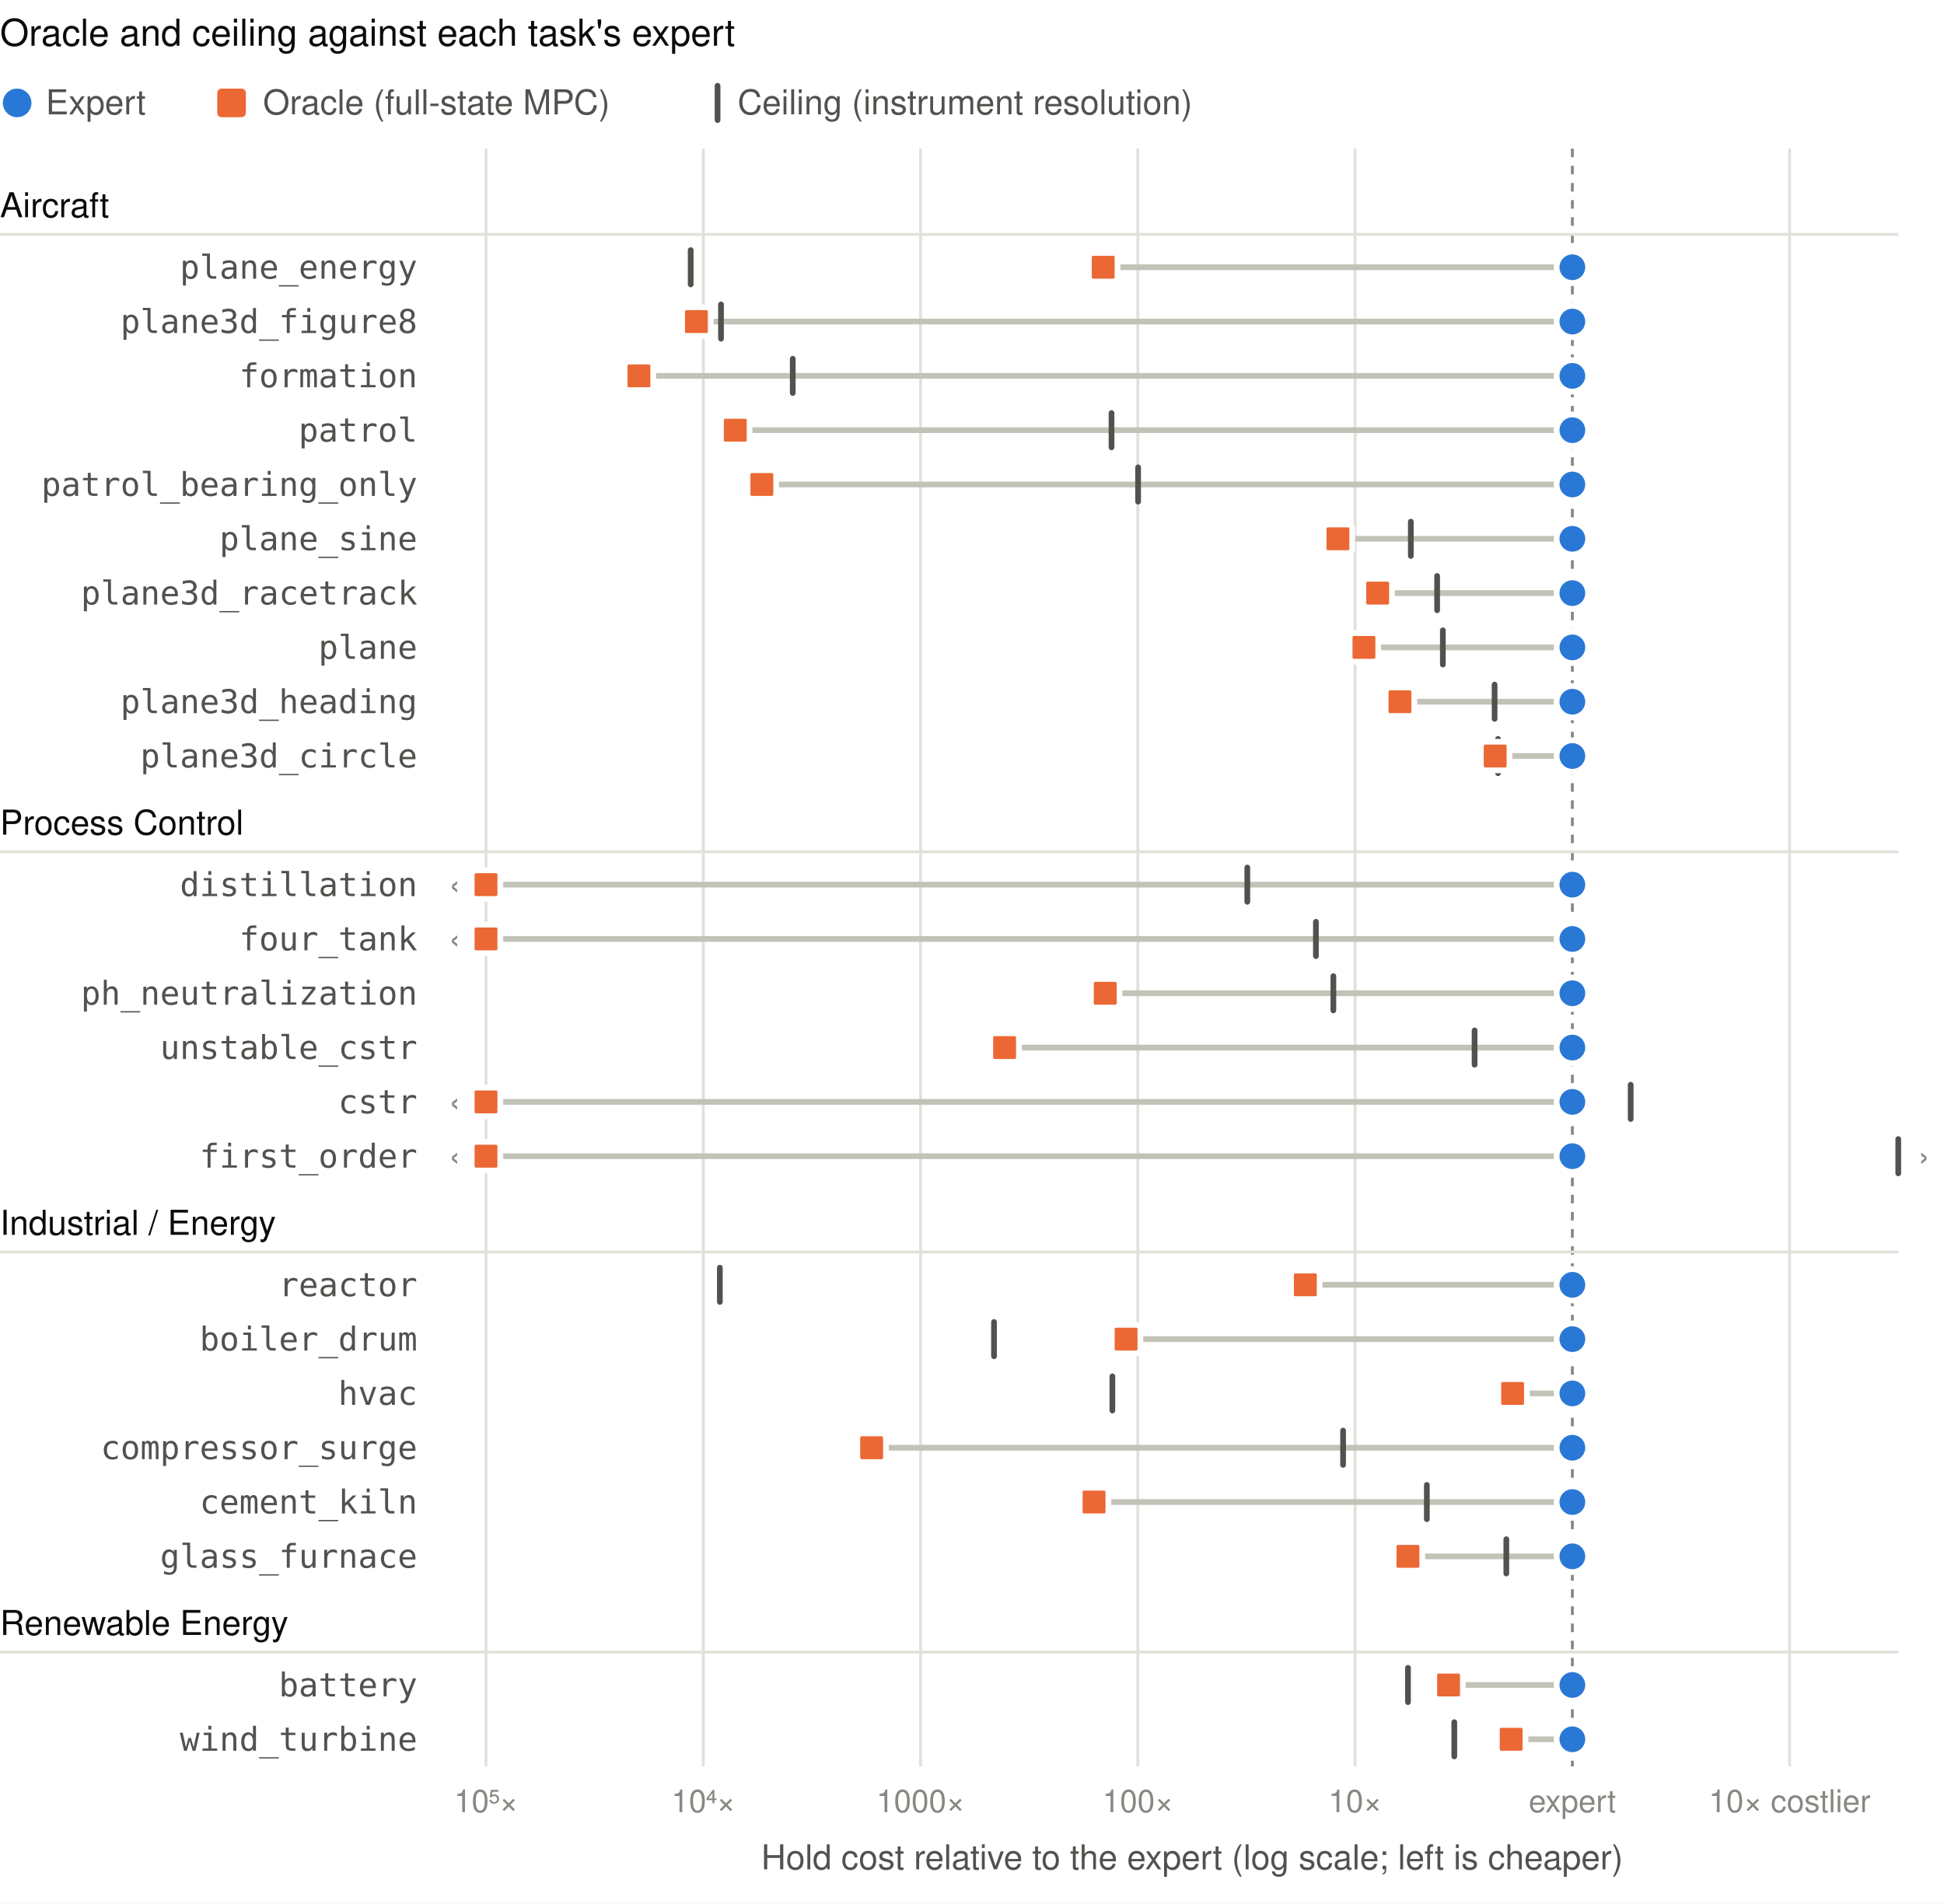
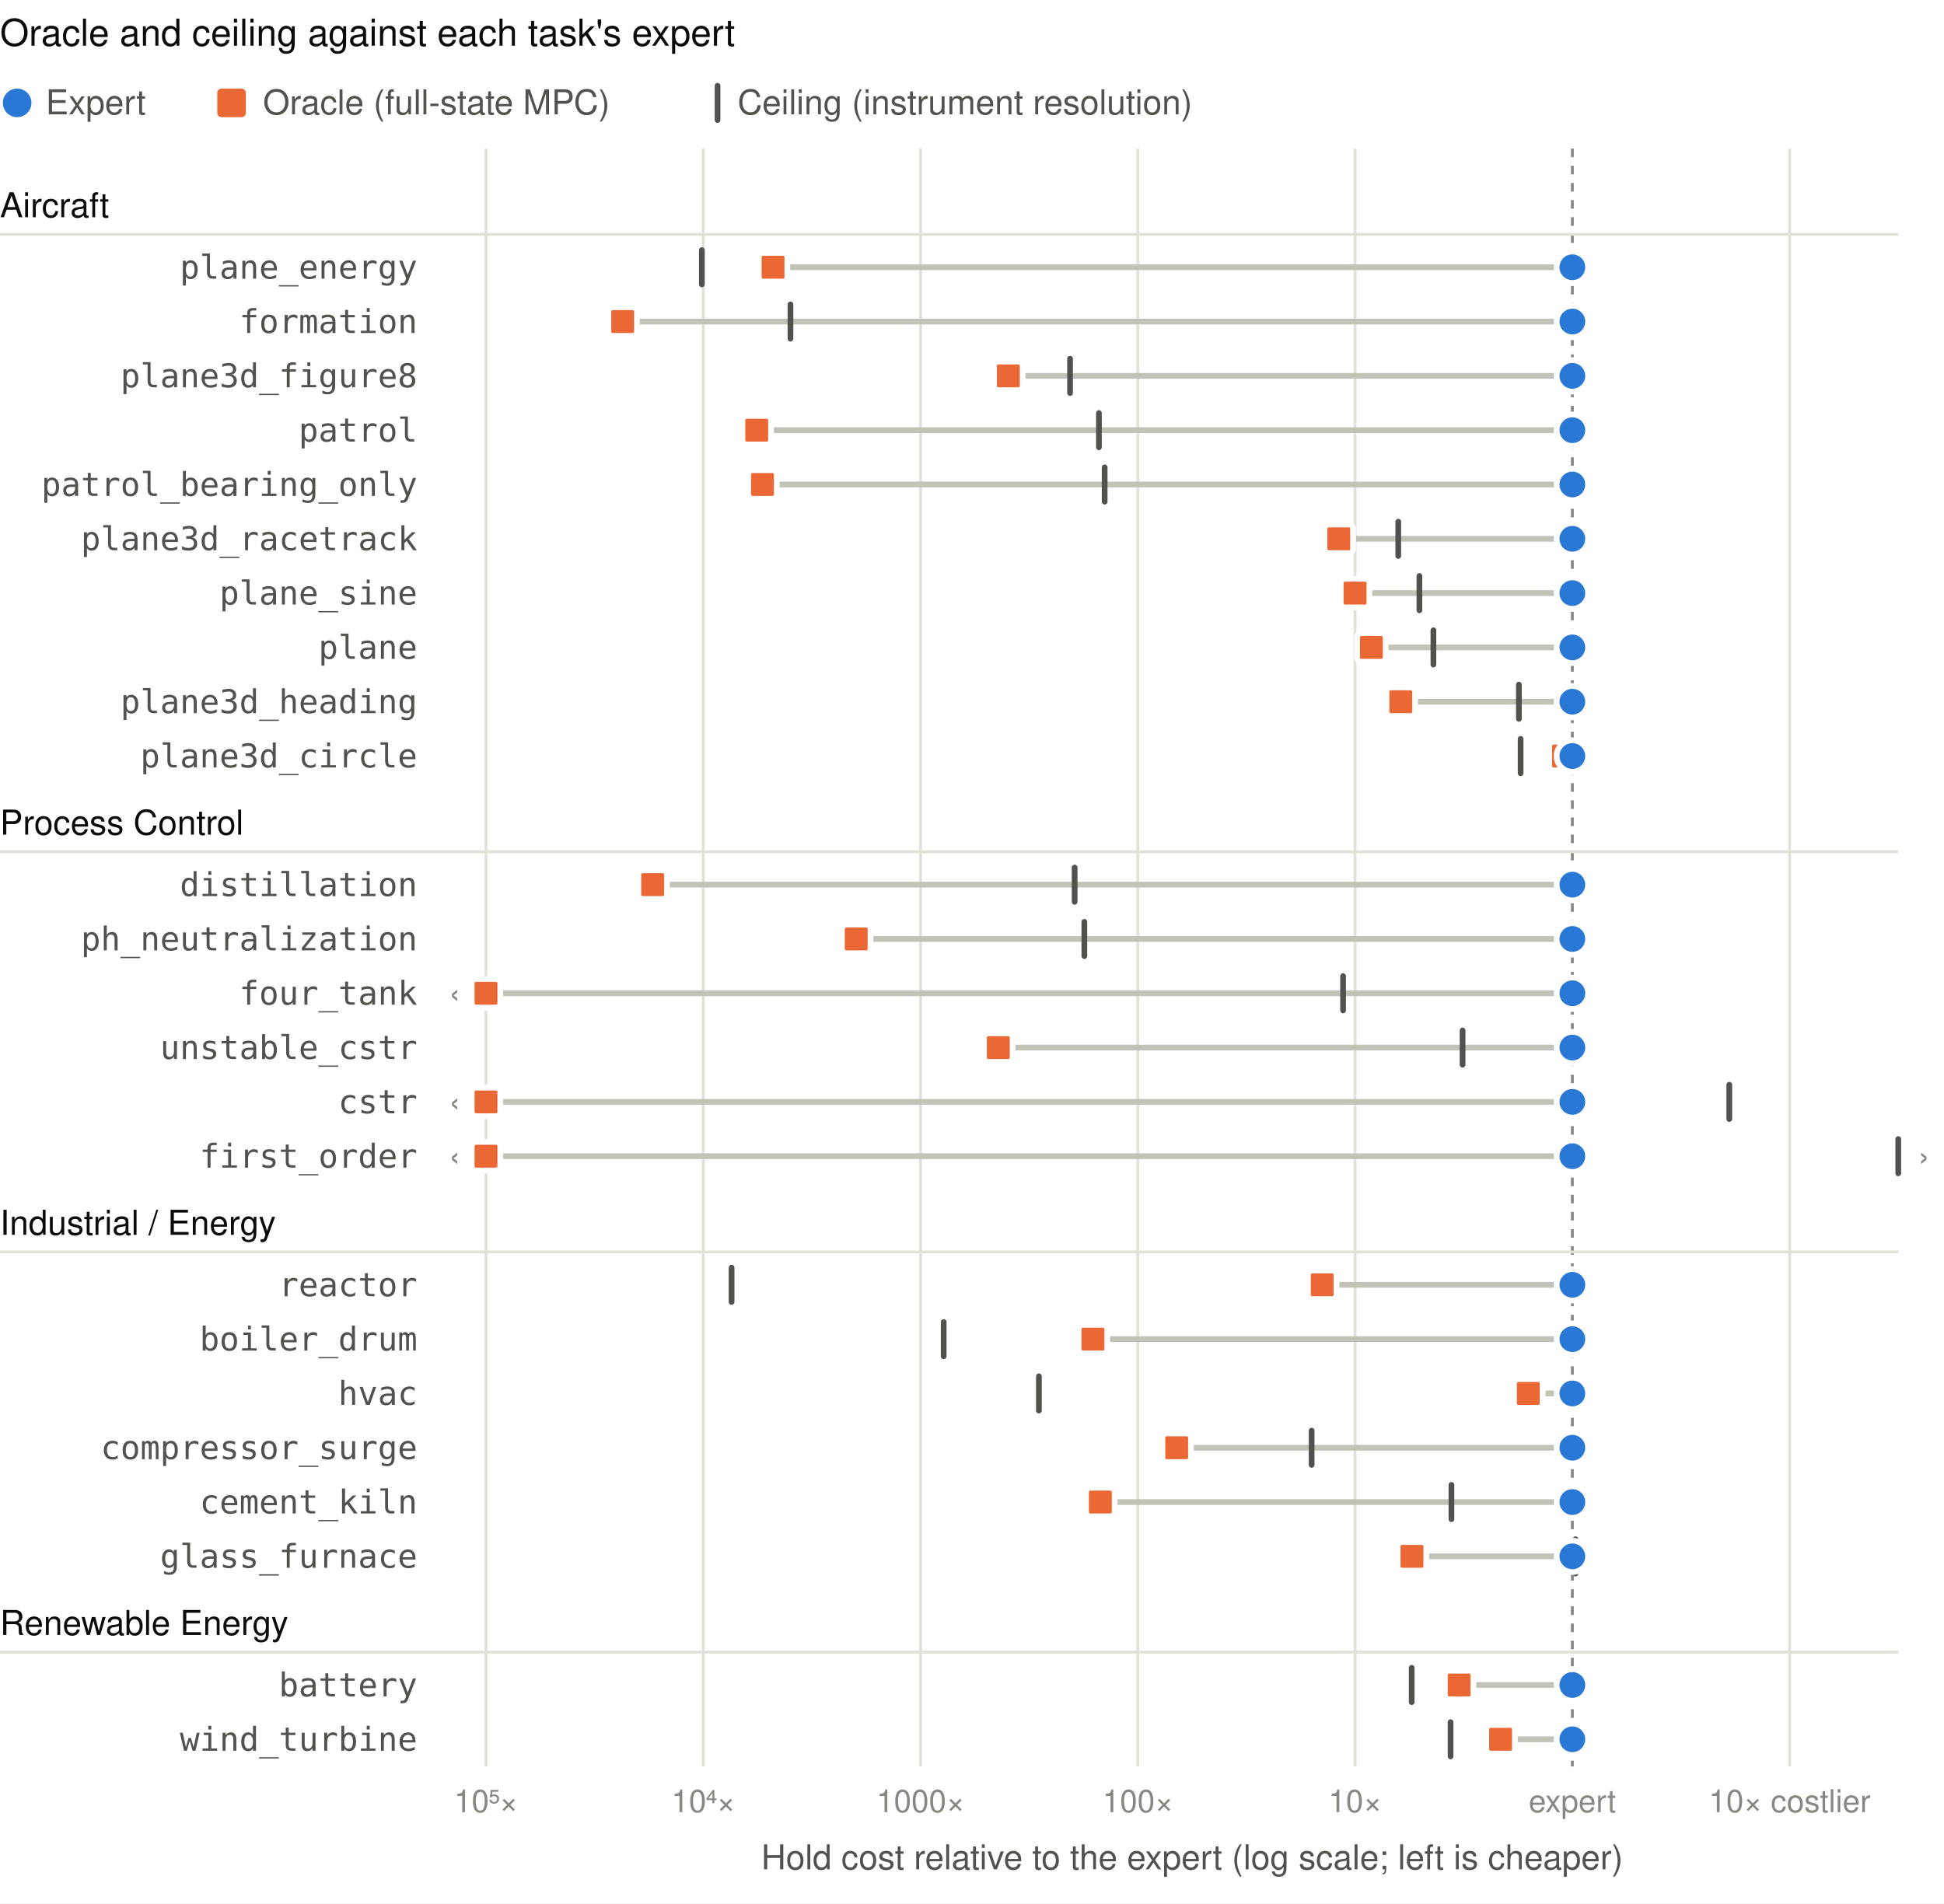
<svg xmlns="http://www.w3.org/2000/svg" viewBox="0 0 680 666" width="680" height="666" font-family="-apple-system, BlinkMacSystemFont, Segoe UI, Helvetica, Arial, sans-serif" role="img" aria-label="Each task's oracle hold cost and ceiling relative to its expert, in decades">
  <rect class="bg" width="100%" height="100%" fill="#ffffff" />
  <text x="0.0" y="16.0" font-size="13" fill="#0b0b0b" text-anchor="start" font-weight="500">Oracle and ceiling against each task's expert</text>
  <circle cx="6" cy="36" r="5" fill="#2a78d6" />
  <text x="16.0" y="40.0" font-size="12" fill="#52514e" text-anchor="start">Expert</text>
  <rect x="76" y="31" width="10" height="10" rx="1.5" fill="#eb6834" />
  <text x="92.0" y="40.0" font-size="12" fill="#52514e" text-anchor="start">Oracle (full-state MPC)</text>
  <rect x="250" y="29" width="2" height="14" rx="1" fill="#52514e" />
  <text x="258.0" y="40.0" font-size="12" fill="#52514e" text-anchor="start">Ceiling (instrument resolution)</text>
  <line x1="170.0" x2="170.0" y1="52.0" y2="618.0" stroke="#e1e0d9" />
  <text x="170.0" y="634.0" font-size="11" fill="#898781" text-anchor="middle">10⁵×</text>
  <line x1="246.0" x2="246.0" y1="52.0" y2="618.0" stroke="#e1e0d9" />
  <text x="246.0" y="634.0" font-size="11" fill="#898781" text-anchor="middle">10⁴×</text>
  <line x1="322.0" x2="322.0" y1="52.0" y2="618.0" stroke="#e1e0d9" />
  <text x="322.0" y="634.0" font-size="11" fill="#898781" text-anchor="middle">1000×</text>
  <line x1="398.0" x2="398.0" y1="52.0" y2="618.0" stroke="#e1e0d9" />
  <text x="398.0" y="634.0" font-size="11" fill="#898781" text-anchor="middle">100×</text>
  <line x1="474.0" x2="474.0" y1="52.0" y2="618.0" stroke="#e1e0d9" />
  <text x="474.0" y="634.0" font-size="11" fill="#898781" text-anchor="middle">10×</text>
  <line x1="550.0" x2="550.0" y1="52.0" y2="618.0" stroke="#898781" stroke-dasharray="3 3" />
  <text x="550.0" y="634.0" font-size="11" fill="#898781" text-anchor="middle">expert</text>
  <line x1="626.0" x2="626.0" y1="52.0" y2="618.0" stroke="#e1e0d9" />
  <text x="626.0" y="634.0" font-size="11" fill="#898781" text-anchor="middle">10× costlier</text>
  <text x="417.0" y="654.0" font-size="12" fill="#52514e" text-anchor="middle">Hold cost relative to the expert (log scale; left is cheaper)</text>
  <text x="0.0" y="76.0" font-size="12" fill="#0b0b0b" text-anchor="start" font-weight="500">Aircraft</text>
  <line x1="0" x2="664" y1="82.0" y2="82.0" stroke="#e1e0d9" />
-   <g data-task="plane_energy" data-oracle="-2.16" data-ceiling="-4.06">
+   <g data-task="plane_energy" data-oracle="-3.68" data-ceiling="-4.01">
    <text x="146.0" y="97.5" font-size="11.5" fill="#52514e" text-anchor="end" font-family="ui-monospace, SFMono-Regular, Menlo, Consolas, monospace">plane_energy</text>
-     <line x1="550.0" x2="385.9" y1="93.5" y2="93.5" stroke="#c3c2b7" stroke-width="2" stroke-linecap="round" />
-     <rect x="240.6" y="86.5" width="2" height="14" rx="1" fill="#52514e" />
-     <rect x="380.9" y="88.5" width="10" height="10" rx="1.5" fill="#eb6834" stroke="#ffffff" stroke-width="2" />
+     <line x1="550.0" x2="270.4" y1="93.5" y2="93.5" stroke="#c3c2b7" stroke-width="2" stroke-linecap="round" />
+     <rect x="244.5" y="86.5" width="2" height="14" rx="1" fill="#52514e" />
+     <rect x="265.4" y="88.5" width="10" height="10" rx="1.5" fill="#eb6834" stroke="#ffffff" stroke-width="2" />
    <circle cx="550.0" cy="93.5" r="5.5" fill="#2a78d6" stroke="#ffffff" stroke-width="2" />
  </g>
-   <g data-task="plane3d_figure8" data-oracle="-4.03" data-ceiling="-3.92">
-     <text x="146.0" y="116.5" font-size="11.5" fill="#52514e" text-anchor="end" font-family="ui-monospace, SFMono-Regular, Menlo, Consolas, monospace">plane3d_figure8</text>
-     <line x1="550.0" x2="243.6" y1="112.5" y2="112.5" stroke="#c3c2b7" stroke-width="2" stroke-linecap="round" />
-     <rect x="251.2" y="105.5" width="2" height="14" rx="1" fill="#52514e" />
-     <rect x="238.6" y="107.5" width="10" height="10" rx="1.5" fill="#eb6834" stroke="#ffffff" stroke-width="2" />
+   <g data-task="formation" data-oracle="-4.37" data-ceiling="-3.60">
+     <text x="146.0" y="116.5" font-size="11.5" fill="#52514e" text-anchor="end" font-family="ui-monospace, SFMono-Regular, Menlo, Consolas, monospace">formation</text>
+     <line x1="550.0" x2="217.8" y1="112.5" y2="112.5" stroke="#c3c2b7" stroke-width="2" stroke-linecap="round" />
+     <rect x="275.5" y="105.5" width="2" height="14" rx="1" fill="#52514e" />
+     <rect x="212.8" y="107.5" width="10" height="10" rx="1.5" fill="#eb6834" stroke="#ffffff" stroke-width="2" />
    <circle cx="550.0" cy="112.5" r="5.5" fill="#2a78d6" stroke="#ffffff" stroke-width="2" />
  </g>
-   <g data-task="formation" data-oracle="-4.30" data-ceiling="-3.59">
-     <text x="146.0" y="135.5" font-size="11.5" fill="#52514e" text-anchor="end" font-family="ui-monospace, SFMono-Regular, Menlo, Consolas, monospace">formation</text>
-     <line x1="550.0" x2="223.5" y1="131.5" y2="131.5" stroke="#c3c2b7" stroke-width="2" stroke-linecap="round" />
-     <rect x="276.3" y="124.5" width="2" height="14" rx="1" fill="#52514e" />
-     <rect x="218.5" y="126.5" width="10" height="10" rx="1.5" fill="#eb6834" stroke="#ffffff" stroke-width="2" />
+   <g data-task="plane3d_figure8" data-oracle="-2.60" data-ceiling="-2.31">
+     <text x="146.0" y="135.5" font-size="11.5" fill="#52514e" text-anchor="end" font-family="ui-monospace, SFMono-Regular, Menlo, Consolas, monospace">plane3d_figure8</text>
+     <line x1="550.0" x2="352.7" y1="131.5" y2="131.5" stroke="#c3c2b7" stroke-width="2" stroke-linecap="round" />
+     <rect x="373.3" y="124.5" width="2" height="14" rx="1" fill="#52514e" />
+     <rect x="347.7" y="126.5" width="10" height="10" rx="1.5" fill="#eb6834" stroke="#ffffff" stroke-width="2" />
    <circle cx="550.0" cy="131.5" r="5.5" fill="#2a78d6" stroke="#ffffff" stroke-width="2" />
  </g>
-   <g data-task="patrol" data-oracle="-3.85" data-ceiling="-2.12">
+   <g data-task="patrol" data-oracle="-3.75" data-ceiling="-2.18">
    <text x="146.0" y="154.5" font-size="11.5" fill="#52514e" text-anchor="end" font-family="ui-monospace, SFMono-Regular, Menlo, Consolas, monospace">patrol</text>
-     <line x1="550.0" x2="257.2" y1="150.5" y2="150.5" stroke="#c3c2b7" stroke-width="2" stroke-linecap="round" />
-     <rect x="387.8" y="143.5" width="2" height="14" rx="1" fill="#52514e" />
-     <rect x="252.2" y="145.5" width="10" height="10" rx="1.5" fill="#eb6834" stroke="#ffffff" stroke-width="2" />
+     <line x1="550.0" x2="264.7" y1="150.5" y2="150.5" stroke="#c3c2b7" stroke-width="2" stroke-linecap="round" />
+     <rect x="383.4" y="143.5" width="2" height="14" rx="1" fill="#52514e" />
+     <rect x="259.7" y="145.5" width="10" height="10" rx="1.5" fill="#eb6834" stroke="#ffffff" stroke-width="2" />
    <circle cx="550.0" cy="150.5" r="5.5" fill="#2a78d6" stroke="#ffffff" stroke-width="2" />
  </g>
-   <g data-task="patrol_bearing_only" data-oracle="-3.73" data-ceiling="-2.00">
+   <g data-task="patrol_bearing_only" data-oracle="-3.73" data-ceiling="-2.15">
    <text x="146.0" y="173.5" font-size="11.5" fill="#52514e" text-anchor="end" font-family="ui-monospace, SFMono-Regular, Menlo, Consolas, monospace">patrol_bearing_only</text>
-     <line x1="550.0" x2="266.5" y1="169.5" y2="169.5" stroke="#c3c2b7" stroke-width="2" stroke-linecap="round" />
-     <rect x="397.1" y="162.5" width="2" height="14" rx="1" fill="#52514e" />
-     <rect x="261.5" y="164.5" width="10" height="10" rx="1.5" fill="#eb6834" stroke="#ffffff" stroke-width="2" />
+     <line x1="550.0" x2="266.7" y1="169.5" y2="169.5" stroke="#c3c2b7" stroke-width="2" stroke-linecap="round" />
+     <rect x="385.4" y="162.5" width="2" height="14" rx="1" fill="#52514e" />
+     <rect x="261.7" y="164.5" width="10" height="10" rx="1.5" fill="#eb6834" stroke="#ffffff" stroke-width="2" />
    <circle cx="550.0" cy="169.5" r="5.5" fill="#2a78d6" stroke="#ffffff" stroke-width="2" />
  </g>
-   <g data-task="plane_sine" data-oracle="-1.08" data-ceiling="-0.74">
-     <text x="146.0" y="192.5" font-size="11.5" fill="#52514e" text-anchor="end" font-family="ui-monospace, SFMono-Regular, Menlo, Consolas, monospace">plane_sine</text>
-     <line x1="550.0" x2="468.0" y1="188.5" y2="188.5" stroke="#c3c2b7" stroke-width="2" stroke-linecap="round" />
-     <rect x="492.5" y="181.5" width="2" height="14" rx="1" fill="#52514e" />
-     <rect x="463.0" y="183.5" width="10" height="10" rx="1.5" fill="#eb6834" stroke="#ffffff" stroke-width="2" />
+   <g data-task="plane3d_racetrack" data-oracle="-1.08" data-ceiling="-0.80">
+     <text x="146.0" y="192.5" font-size="11.5" fill="#52514e" text-anchor="end" font-family="ui-monospace, SFMono-Regular, Menlo, Consolas, monospace">plane3d_racetrack</text>
+     <line x1="550.0" x2="468.3" y1="188.5" y2="188.5" stroke="#c3c2b7" stroke-width="2" stroke-linecap="round" />
+     <rect x="488.1" y="181.5" width="2" height="14" rx="1" fill="#52514e" />
+     <rect x="463.3" y="183.5" width="10" height="10" rx="1.5" fill="#eb6834" stroke="#ffffff" stroke-width="2" />
    <circle cx="550.0" cy="188.5" r="5.5" fill="#2a78d6" stroke="#ffffff" stroke-width="2" />
  </g>
-   <g data-task="plane3d_racetrack" data-oracle="-0.90" data-ceiling="-0.62">
-     <text x="146.0" y="211.5" font-size="11.5" fill="#52514e" text-anchor="end" font-family="ui-monospace, SFMono-Regular, Menlo, Consolas, monospace">plane3d_racetrack</text>
-     <line x1="550.0" x2="481.9" y1="207.5" y2="207.5" stroke="#c3c2b7" stroke-width="2" stroke-linecap="round" />
-     <rect x="501.7" y="200.5" width="2" height="14" rx="1" fill="#52514e" />
-     <rect x="476.9" y="202.5" width="10" height="10" rx="1.5" fill="#eb6834" stroke="#ffffff" stroke-width="2" />
+   <g data-task="plane_sine" data-oracle="-1.00" data-ceiling="-0.70">
+     <text x="146.0" y="211.5" font-size="11.5" fill="#52514e" text-anchor="end" font-family="ui-monospace, SFMono-Regular, Menlo, Consolas, monospace">plane_sine</text>
+     <line x1="550.0" x2="474.0" y1="207.5" y2="207.5" stroke="#c3c2b7" stroke-width="2" stroke-linecap="round" />
+     <rect x="495.5" y="200.5" width="2" height="14" rx="1" fill="#52514e" />
+     <rect x="469.0" y="202.5" width="10" height="10" rx="1.5" fill="#eb6834" stroke="#ffffff" stroke-width="2" />
    <circle cx="550.0" cy="207.5" r="5.5" fill="#2a78d6" stroke="#ffffff" stroke-width="2" />
  </g>
-   <g data-task="plane" data-oracle="-0.96" data-ceiling="-0.60">
+   <g data-task="plane" data-oracle="-0.92" data-ceiling="-0.64">
    <text x="146.0" y="230.5" font-size="11.5" fill="#52514e" text-anchor="end" font-family="ui-monospace, SFMono-Regular, Menlo, Consolas, monospace">plane</text>
-     <line x1="550.0" x2="477.1" y1="226.5" y2="226.5" stroke="#c3c2b7" stroke-width="2" stroke-linecap="round" />
-     <rect x="503.7" y="219.5" width="2" height="14" rx="1" fill="#52514e" />
-     <rect x="472.1" y="221.5" width="10" height="10" rx="1.5" fill="#eb6834" stroke="#ffffff" stroke-width="2" />
+     <line x1="550.0" x2="479.7" y1="226.5" y2="226.5" stroke="#c3c2b7" stroke-width="2" stroke-linecap="round" />
+     <rect x="500.4" y="219.5" width="2" height="14" rx="1" fill="#52514e" />
+     <rect x="474.7" y="221.5" width="10" height="10" rx="1.5" fill="#eb6834" stroke="#ffffff" stroke-width="2" />
    <circle cx="550.0" cy="226.5" r="5.5" fill="#2a78d6" stroke="#ffffff" stroke-width="2" />
  </g>
-   <g data-task="plane3d_heading" data-oracle="-0.79" data-ceiling="-0.36">
+   <g data-task="plane3d_heading" data-oracle="-0.79" data-ceiling="-0.25">
    <text x="146.0" y="249.5" font-size="11.5" fill="#52514e" text-anchor="end" font-family="ui-monospace, SFMono-Regular, Menlo, Consolas, monospace">plane3d_heading</text>
-     <line x1="550.0" x2="489.7" y1="245.5" y2="245.5" stroke="#c3c2b7" stroke-width="2" stroke-linecap="round" />
-     <rect x="521.8" y="238.5" width="2" height="14" rx="1" fill="#52514e" />
-     <rect x="484.7" y="240.5" width="10" height="10" rx="1.5" fill="#eb6834" stroke="#ffffff" stroke-width="2" />
+     <line x1="550.0" x2="490.0" y1="245.5" y2="245.5" stroke="#c3c2b7" stroke-width="2" stroke-linecap="round" />
+     <rect x="530.3" y="238.5" width="2" height="14" rx="1" fill="#52514e" />
+     <rect x="485.0" y="240.5" width="10" height="10" rx="1.5" fill="#eb6834" stroke="#ffffff" stroke-width="2" />
    <circle cx="550.0" cy="245.5" r="5.5" fill="#2a78d6" stroke="#ffffff" stroke-width="2" />
  </g>
-   <g data-task="plane3d_circle" data-oracle="-0.36" data-ceiling="-0.34">
+   <g data-task="plane3d_circle" data-oracle="-0.04" data-ceiling="-0.24">
    <text x="146.0" y="268.5" font-size="11.5" fill="#52514e" text-anchor="end" font-family="ui-monospace, SFMono-Regular, Menlo, Consolas, monospace">plane3d_circle</text>
-     <line x1="550.0" x2="523.0" y1="264.5" y2="264.5" stroke="#c3c2b7" stroke-width="2" stroke-linecap="round" />
-     <rect x="523.0" y="257.5" width="2" height="14" rx="1" fill="#52514e" />
-     <rect x="518.0" y="259.5" width="10" height="10" rx="1.5" fill="#eb6834" stroke="#ffffff" stroke-width="2" />
+     <line x1="550.0" x2="546.9" y1="264.5" y2="264.5" stroke="#c3c2b7" stroke-width="2" stroke-linecap="round" />
+     <rect x="530.9" y="257.5" width="2" height="14" rx="1" fill="#52514e" />
+     <rect x="541.9" y="259.5" width="10" height="10" rx="1.5" fill="#eb6834" stroke="#ffffff" stroke-width="2" />
    <circle cx="550.0" cy="264.5" r="5.5" fill="#2a78d6" stroke="#ffffff" stroke-width="2" />
  </g>
  <text x="0.0" y="292.0" font-size="12" fill="#0b0b0b" text-anchor="start" font-weight="500">Process Control</text>
  <line x1="0" x2="664" y1="298.0" y2="298.0" stroke="#e1e0d9" />
-   <g data-task="distillation" data-oracle="-5.38" data-ceiling="-1.50">
+   <g data-task="distillation" data-oracle="-4.23" data-ceiling="-2.29">
    <text x="146.0" y="313.5" font-size="11.5" fill="#52514e" text-anchor="end" font-family="ui-monospace, SFMono-Regular, Menlo, Consolas, monospace">distillation</text>
-     <line x1="550.0" x2="170.0" y1="309.5" y2="309.5" stroke="#c3c2b7" stroke-width="2" stroke-linecap="round" />
-     <text x="159.0" y="313.5" font-size="12" fill="#898781" text-anchor="middle">‹</text>
-     <rect x="435.3" y="302.5" width="2" height="14" rx="1" fill="#52514e" />
-     <rect x="165.0" y="304.5" width="10" height="10" rx="1.5" fill="#eb6834" stroke="#ffffff" stroke-width="2" />
+     <line x1="550.0" x2="228.3" y1="309.5" y2="309.5" stroke="#c3c2b7" stroke-width="2" stroke-linecap="round" />
+     <rect x="374.9" y="302.5" width="2" height="14" rx="1" fill="#52514e" />
+     <rect x="223.3" y="304.5" width="10" height="10" rx="1.5" fill="#eb6834" stroke="#ffffff" stroke-width="2" />
    <circle cx="550.0" cy="309.5" r="5.5" fill="#2a78d6" stroke="#ffffff" stroke-width="2" />
  </g>
-   <g data-task="four_tank" data-oracle="-8.99" data-ceiling="-1.18">
-     <text x="146.0" y="332.5" font-size="11.5" fill="#52514e" text-anchor="end" font-family="ui-monospace, SFMono-Regular, Menlo, Consolas, monospace">four_tank</text>
-     <line x1="550.0" x2="170.0" y1="328.5" y2="328.5" stroke="#c3c2b7" stroke-width="2" stroke-linecap="round" />
-     <text x="159.0" y="332.5" font-size="12" fill="#898781" text-anchor="middle">‹</text>
-     <rect x="459.3" y="321.5" width="2" height="14" rx="1" fill="#52514e" />
-     <rect x="165.0" y="323.5" width="10" height="10" rx="1.5" fill="#eb6834" stroke="#ffffff" stroke-width="2" />
+   <g data-task="ph_neutralization" data-oracle="-3.30" data-ceiling="-2.25">
+     <text x="146.0" y="332.5" font-size="11.5" fill="#52514e" text-anchor="end" font-family="ui-monospace, SFMono-Regular, Menlo, Consolas, monospace">ph_neutralization</text>
+     <line x1="550.0" x2="299.5" y1="328.5" y2="328.5" stroke="#c3c2b7" stroke-width="2" stroke-linecap="round" />
+     <rect x="378.3" y="321.5" width="2" height="14" rx="1" fill="#52514e" />
+     <rect x="294.5" y="323.5" width="10" height="10" rx="1.5" fill="#eb6834" stroke="#ffffff" stroke-width="2" />
    <circle cx="550.0" cy="328.5" r="5.5" fill="#2a78d6" stroke="#ffffff" stroke-width="2" />
  </g>
-   <g data-task="ph_neutralization" data-oracle="-2.15" data-ceiling="-1.10">
-     <text x="146.0" y="351.5" font-size="11.5" fill="#52514e" text-anchor="end" font-family="ui-monospace, SFMono-Regular, Menlo, Consolas, monospace">ph_neutralization</text>
-     <line x1="550.0" x2="386.6" y1="347.5" y2="347.5" stroke="#c3c2b7" stroke-width="2" stroke-linecap="round" />
-     <rect x="465.4" y="340.5" width="2" height="14" rx="1" fill="#52514e" />
-     <rect x="381.6" y="342.5" width="10" height="10" rx="1.5" fill="#eb6834" stroke="#ffffff" stroke-width="2" />
+   <g data-task="four_tank" data-oracle="-8.32" data-ceiling="-1.06">
+     <text x="146.0" y="351.5" font-size="11.5" fill="#52514e" text-anchor="end" font-family="ui-monospace, SFMono-Regular, Menlo, Consolas, monospace">four_tank</text>
+     <line x1="550.0" x2="170.0" y1="347.5" y2="347.5" stroke="#c3c2b7" stroke-width="2" stroke-linecap="round" />
+     <text x="159.0" y="351.5" font-size="12" fill="#898781" text-anchor="middle">‹</text>
+     <rect x="468.8" y="340.5" width="2" height="14" rx="1" fill="#52514e" />
+     <rect x="165.0" y="342.5" width="10" height="10" rx="1.5" fill="#eb6834" stroke="#ffffff" stroke-width="2" />
    <circle cx="550.0" cy="347.5" r="5.5" fill="#2a78d6" stroke="#ffffff" stroke-width="2" />
  </g>
-   <g data-task="unstable_cstr" data-oracle="-2.61" data-ceiling="-0.45">
+   <g data-task="unstable_cstr" data-oracle="-2.64" data-ceiling="-0.51">
    <text x="146.0" y="370.5" font-size="11.5" fill="#52514e" text-anchor="end" font-family="ui-monospace, SFMono-Regular, Menlo, Consolas, monospace">unstable_cstr</text>
-     <line x1="550.0" x2="351.4" y1="366.5" y2="366.5" stroke="#c3c2b7" stroke-width="2" stroke-linecap="round" />
-     <rect x="514.8" y="359.5" width="2" height="14" rx="1" fill="#52514e" />
-     <rect x="346.4" y="361.5" width="10" height="10" rx="1.5" fill="#eb6834" stroke="#ffffff" stroke-width="2" />
+     <line x1="550.0" x2="349.2" y1="366.5" y2="366.5" stroke="#c3c2b7" stroke-width="2" stroke-linecap="round" />
+     <rect x="510.6" y="359.5" width="2" height="14" rx="1" fill="#52514e" />
+     <rect x="344.2" y="361.5" width="10" height="10" rx="1.5" fill="#eb6834" stroke="#ffffff" stroke-width="2" />
    <circle cx="550.0" cy="366.5" r="5.5" fill="#2a78d6" stroke="#ffffff" stroke-width="2" />
  </g>
-   <g data-task="cstr" data-oracle="-8.08" data-ceiling="0.27">
+   <g data-task="cstr" data-oracle="-6.48" data-ceiling="0.72">
    <text x="146.0" y="389.5" font-size="11.5" fill="#52514e" text-anchor="end" font-family="ui-monospace, SFMono-Regular, Menlo, Consolas, monospace">cstr</text>
    <line x1="550.0" x2="170.0" y1="385.5" y2="385.5" stroke="#c3c2b7" stroke-width="2" stroke-linecap="round" />
    <text x="159.0" y="389.5" font-size="12" fill="#898781" text-anchor="middle">‹</text>
-     <rect x="569.4" y="378.5" width="2" height="14" rx="1" fill="#52514e" />
+     <rect x="603.9" y="378.5" width="2" height="14" rx="1" fill="#52514e" />
    <rect x="165.0" y="380.5" width="10" height="10" rx="1.5" fill="#eb6834" stroke="#ffffff" stroke-width="2" />
    <circle cx="550.0" cy="385.5" r="5.5" fill="#2a78d6" stroke="#ffffff" stroke-width="2" />
  </g>
-   <g data-task="first_order" data-oracle="off-axis" data-ceiling="6.54">
+   <g data-task="first_order" data-oracle="off-axis" data-ceiling="7.48">
    <text x="146.0" y="408.5" font-size="11.5" fill="#52514e" text-anchor="end" font-family="ui-monospace, SFMono-Regular, Menlo, Consolas, monospace">first_order</text>
    <line x1="550.0" x2="170.0" y1="404.5" y2="404.5" stroke="#c3c2b7" stroke-width="2" stroke-linecap="round" />
    <text x="159.0" y="408.5" font-size="12" fill="#898781" text-anchor="middle">‹</text>
    <text x="673.0" y="408.5" font-size="12" fill="#898781" text-anchor="middle">›</text>
    <rect x="663.0" y="397.5" width="2" height="14" rx="1" fill="#52514e" />
    <rect x="165.0" y="399.5" width="10" height="10" rx="1.5" fill="#eb6834" stroke="#ffffff" stroke-width="2" />
    <circle cx="550.0" cy="404.5" r="5.5" fill="#2a78d6" stroke="#ffffff" stroke-width="2" />
  </g>
  <text x="0.0" y="432.0" font-size="12" fill="#0b0b0b" text-anchor="start" font-weight="500">Industrial / Energy</text>
  <line x1="0" x2="664" y1="438.0" y2="438.0" stroke="#e1e0d9" />
-   <g data-task="reactor" data-oracle="-1.23" data-ceiling="-3.92">
+   <g data-task="reactor" data-oracle="-1.15" data-ceiling="-3.87">
    <text x="146.0" y="453.5" font-size="11.5" fill="#52514e" text-anchor="end" font-family="ui-monospace, SFMono-Regular, Menlo, Consolas, monospace">reactor</text>
-     <line x1="550.0" x2="456.6" y1="449.5" y2="449.5" stroke="#c3c2b7" stroke-width="2" stroke-linecap="round" />
-     <rect x="250.8" y="442.5" width="2" height="14" rx="1" fill="#52514e" />
-     <rect x="451.6" y="444.5" width="10" height="10" rx="1.5" fill="#eb6834" stroke="#ffffff" stroke-width="2" />
+     <line x1="550.0" x2="462.5" y1="449.5" y2="449.5" stroke="#c3c2b7" stroke-width="2" stroke-linecap="round" />
+     <rect x="254.9" y="442.5" width="2" height="14" rx="1" fill="#52514e" />
+     <rect x="457.5" y="444.5" width="10" height="10" rx="1.5" fill="#eb6834" stroke="#ffffff" stroke-width="2" />
    <circle cx="550.0" cy="449.5" r="5.5" fill="#2a78d6" stroke="#ffffff" stroke-width="2" />
  </g>
-   <g data-task="boiler_drum" data-oracle="-2.05" data-ceiling="-2.66">
+   <g data-task="boiler_drum" data-oracle="-2.21" data-ceiling="-2.89">
    <text x="146.0" y="472.5" font-size="11.5" fill="#52514e" text-anchor="end" font-family="ui-monospace, SFMono-Regular, Menlo, Consolas, monospace">boiler_drum</text>
-     <line x1="550.0" x2="393.9" y1="468.5" y2="468.5" stroke="#c3c2b7" stroke-width="2" stroke-linecap="round" />
-     <rect x="346.7" y="461.5" width="2" height="14" rx="1" fill="#52514e" />
-     <rect x="388.9" y="463.5" width="10" height="10" rx="1.5" fill="#eb6834" stroke="#ffffff" stroke-width="2" />
+     <line x1="550.0" x2="382.3" y1="468.5" y2="468.5" stroke="#c3c2b7" stroke-width="2" stroke-linecap="round" />
+     <rect x="329.1" y="461.5" width="2" height="14" rx="1" fill="#52514e" />
+     <rect x="377.3" y="463.5" width="10" height="10" rx="1.5" fill="#eb6834" stroke="#ffffff" stroke-width="2" />
    <circle cx="550.0" cy="468.5" r="5.5" fill="#2a78d6" stroke="#ffffff" stroke-width="2" />
  </g>
-   <g data-task="hvac" data-oracle="-0.27" data-ceiling="-2.12">
+   <g data-task="hvac" data-oracle="-0.20" data-ceiling="-2.46">
    <text x="146.0" y="491.5" font-size="11.5" fill="#52514e" text-anchor="end" font-family="ui-monospace, SFMono-Regular, Menlo, Consolas, monospace">hvac</text>
-     <line x1="550.0" x2="529.1" y1="487.5" y2="487.5" stroke="#c3c2b7" stroke-width="2" stroke-linecap="round" />
-     <rect x="388.1" y="480.5" width="2" height="14" rx="1" fill="#52514e" />
-     <rect x="524.1" y="482.5" width="10" height="10" rx="1.5" fill="#eb6834" stroke="#ffffff" stroke-width="2" />
+     <line x1="550.0" x2="534.6" y1="487.5" y2="487.5" stroke="#c3c2b7" stroke-width="2" stroke-linecap="round" />
+     <rect x="362.4" y="480.5" width="2" height="14" rx="1" fill="#52514e" />
+     <rect x="529.6" y="482.5" width="10" height="10" rx="1.5" fill="#eb6834" stroke="#ffffff" stroke-width="2" />
    <circle cx="550.0" cy="487.5" r="5.5" fill="#2a78d6" stroke="#ffffff" stroke-width="2" />
  </g>
-   <g data-task="compressor_surge" data-oracle="-3.23" data-ceiling="-1.06">
+   <g data-task="compressor_surge" data-oracle="-1.82" data-ceiling="-1.20">
    <text x="146.0" y="510.5" font-size="11.5" fill="#52514e" text-anchor="end" font-family="ui-monospace, SFMono-Regular, Menlo, Consolas, monospace">compressor_surge</text>
-     <line x1="550.0" x2="304.9" y1="506.5" y2="506.5" stroke="#c3c2b7" stroke-width="2" stroke-linecap="round" />
-     <rect x="468.8" y="499.5" width="2" height="14" rx="1" fill="#52514e" />
-     <rect x="299.9" y="501.5" width="10" height="10" rx="1.5" fill="#eb6834" stroke="#ffffff" stroke-width="2" />
+     <line x1="550.0" x2="411.6" y1="506.5" y2="506.5" stroke="#c3c2b7" stroke-width="2" stroke-linecap="round" />
+     <rect x="457.8" y="499.5" width="2" height="14" rx="1" fill="#52514e" />
+     <rect x="406.6" y="501.5" width="10" height="10" rx="1.5" fill="#eb6834" stroke="#ffffff" stroke-width="2" />
    <circle cx="550.0" cy="506.5" r="5.5" fill="#2a78d6" stroke="#ffffff" stroke-width="2" />
  </g>
-   <g data-task="cement_kiln" data-oracle="-2.20" data-ceiling="-0.67">
+   <g data-task="cement_kiln" data-oracle="-2.17" data-ceiling="-0.56">
    <text x="146.0" y="529.5" font-size="11.5" fill="#52514e" text-anchor="end" font-family="ui-monospace, SFMono-Regular, Menlo, Consolas, monospace">cement_kiln</text>
-     <line x1="550.0" x2="382.7" y1="525.5" y2="525.5" stroke="#c3c2b7" stroke-width="2" stroke-linecap="round" />
-     <rect x="498.1" y="518.5" width="2" height="14" rx="1" fill="#52514e" />
-     <rect x="377.7" y="520.5" width="10" height="10" rx="1.5" fill="#eb6834" stroke="#ffffff" stroke-width="2" />
+     <line x1="550.0" x2="384.9" y1="525.5" y2="525.5" stroke="#c3c2b7" stroke-width="2" stroke-linecap="round" />
+     <rect x="506.7" y="518.5" width="2" height="14" rx="1" fill="#52514e" />
+     <rect x="379.9" y="520.5" width="10" height="10" rx="1.5" fill="#eb6834" stroke="#ffffff" stroke-width="2" />
    <circle cx="550.0" cy="525.5" r="5.5" fill="#2a78d6" stroke="#ffffff" stroke-width="2" />
  </g>
-   <g data-task="glass_furnace" data-oracle="-0.76" data-ceiling="-0.30">
+   <g data-task="glass_furnace" data-oracle="-0.74" data-ceiling="0.01">
    <text x="146.0" y="548.5" font-size="11.5" fill="#52514e" text-anchor="end" font-family="ui-monospace, SFMono-Regular, Menlo, Consolas, monospace">glass_furnace</text>
-     <line x1="550.0" x2="492.5" y1="544.5" y2="544.5" stroke="#c3c2b7" stroke-width="2" stroke-linecap="round" />
-     <rect x="525.9" y="537.5" width="2" height="14" rx="1" fill="#52514e" />
-     <rect x="487.5" y="539.5" width="10" height="10" rx="1.5" fill="#eb6834" stroke="#ffffff" stroke-width="2" />
+     <line x1="550.0" x2="493.9" y1="544.5" y2="544.5" stroke="#c3c2b7" stroke-width="2" stroke-linecap="round" />
+     <rect x="550.1" y="537.5" width="2" height="14" rx="1" fill="#52514e" />
+     <rect x="488.9" y="539.5" width="10" height="10" rx="1.5" fill="#eb6834" stroke="#ffffff" stroke-width="2" />
    <circle cx="550.0" cy="544.5" r="5.5" fill="#2a78d6" stroke="#ffffff" stroke-width="2" />
  </g>
  <text x="0.0" y="572.0" font-size="12" fill="#0b0b0b" text-anchor="start" font-weight="500">Renewable Energy</text>
  <line x1="0" x2="664" y1="578.0" y2="578.0" stroke="#e1e0d9" />
-   <g data-task="battery" data-oracle="-0.57" data-ceiling="-0.76">
+   <g data-task="battery" data-oracle="-0.52" data-ceiling="-0.74">
    <text x="146.0" y="593.5" font-size="11.5" fill="#52514e" text-anchor="end" font-family="ui-monospace, SFMono-Regular, Menlo, Consolas, monospace">battery</text>
-     <line x1="550.0" x2="506.7" y1="589.5" y2="589.5" stroke="#c3c2b7" stroke-width="2" stroke-linecap="round" />
-     <rect x="491.5" y="582.5" width="2" height="14" rx="1" fill="#52514e" />
-     <rect x="501.7" y="584.5" width="10" height="10" rx="1.5" fill="#eb6834" stroke="#ffffff" stroke-width="2" />
+     <line x1="550.0" x2="510.4" y1="589.5" y2="589.5" stroke="#c3c2b7" stroke-width="2" stroke-linecap="round" />
+     <rect x="492.8" y="582.5" width="2" height="14" rx="1" fill="#52514e" />
+     <rect x="505.4" y="584.5" width="10" height="10" rx="1.5" fill="#eb6834" stroke="#ffffff" stroke-width="2" />
    <circle cx="550.0" cy="589.5" r="5.5" fill="#2a78d6" stroke="#ffffff" stroke-width="2" />
  </g>
-   <g data-task="wind_turbine" data-oracle="-0.28" data-ceiling="-0.54">
+   <g data-task="wind_turbine" data-oracle="-0.33" data-ceiling="-0.56">
    <text x="146.0" y="612.5" font-size="11.5" fill="#52514e" text-anchor="end" font-family="ui-monospace, SFMono-Regular, Menlo, Consolas, monospace">wind_turbine</text>
-     <line x1="550.0" x2="528.6" y1="608.5" y2="608.5" stroke="#c3c2b7" stroke-width="2" stroke-linecap="round" />
-     <rect x="507.7" y="601.5" width="2" height="14" rx="1" fill="#52514e" />
-     <rect x="523.6" y="603.5" width="10" height="10" rx="1.5" fill="#eb6834" stroke="#ffffff" stroke-width="2" />
+     <line x1="550.0" x2="524.9" y1="608.5" y2="608.5" stroke="#c3c2b7" stroke-width="2" stroke-linecap="round" />
+     <rect x="506.4" y="601.5" width="2" height="14" rx="1" fill="#52514e" />
+     <rect x="519.9" y="603.5" width="10" height="10" rx="1.5" fill="#eb6834" stroke="#ffffff" stroke-width="2" />
    <circle cx="550.0" cy="608.5" r="5.5" fill="#2a78d6" stroke="#ffffff" stroke-width="2" />
  </g>
</svg>
